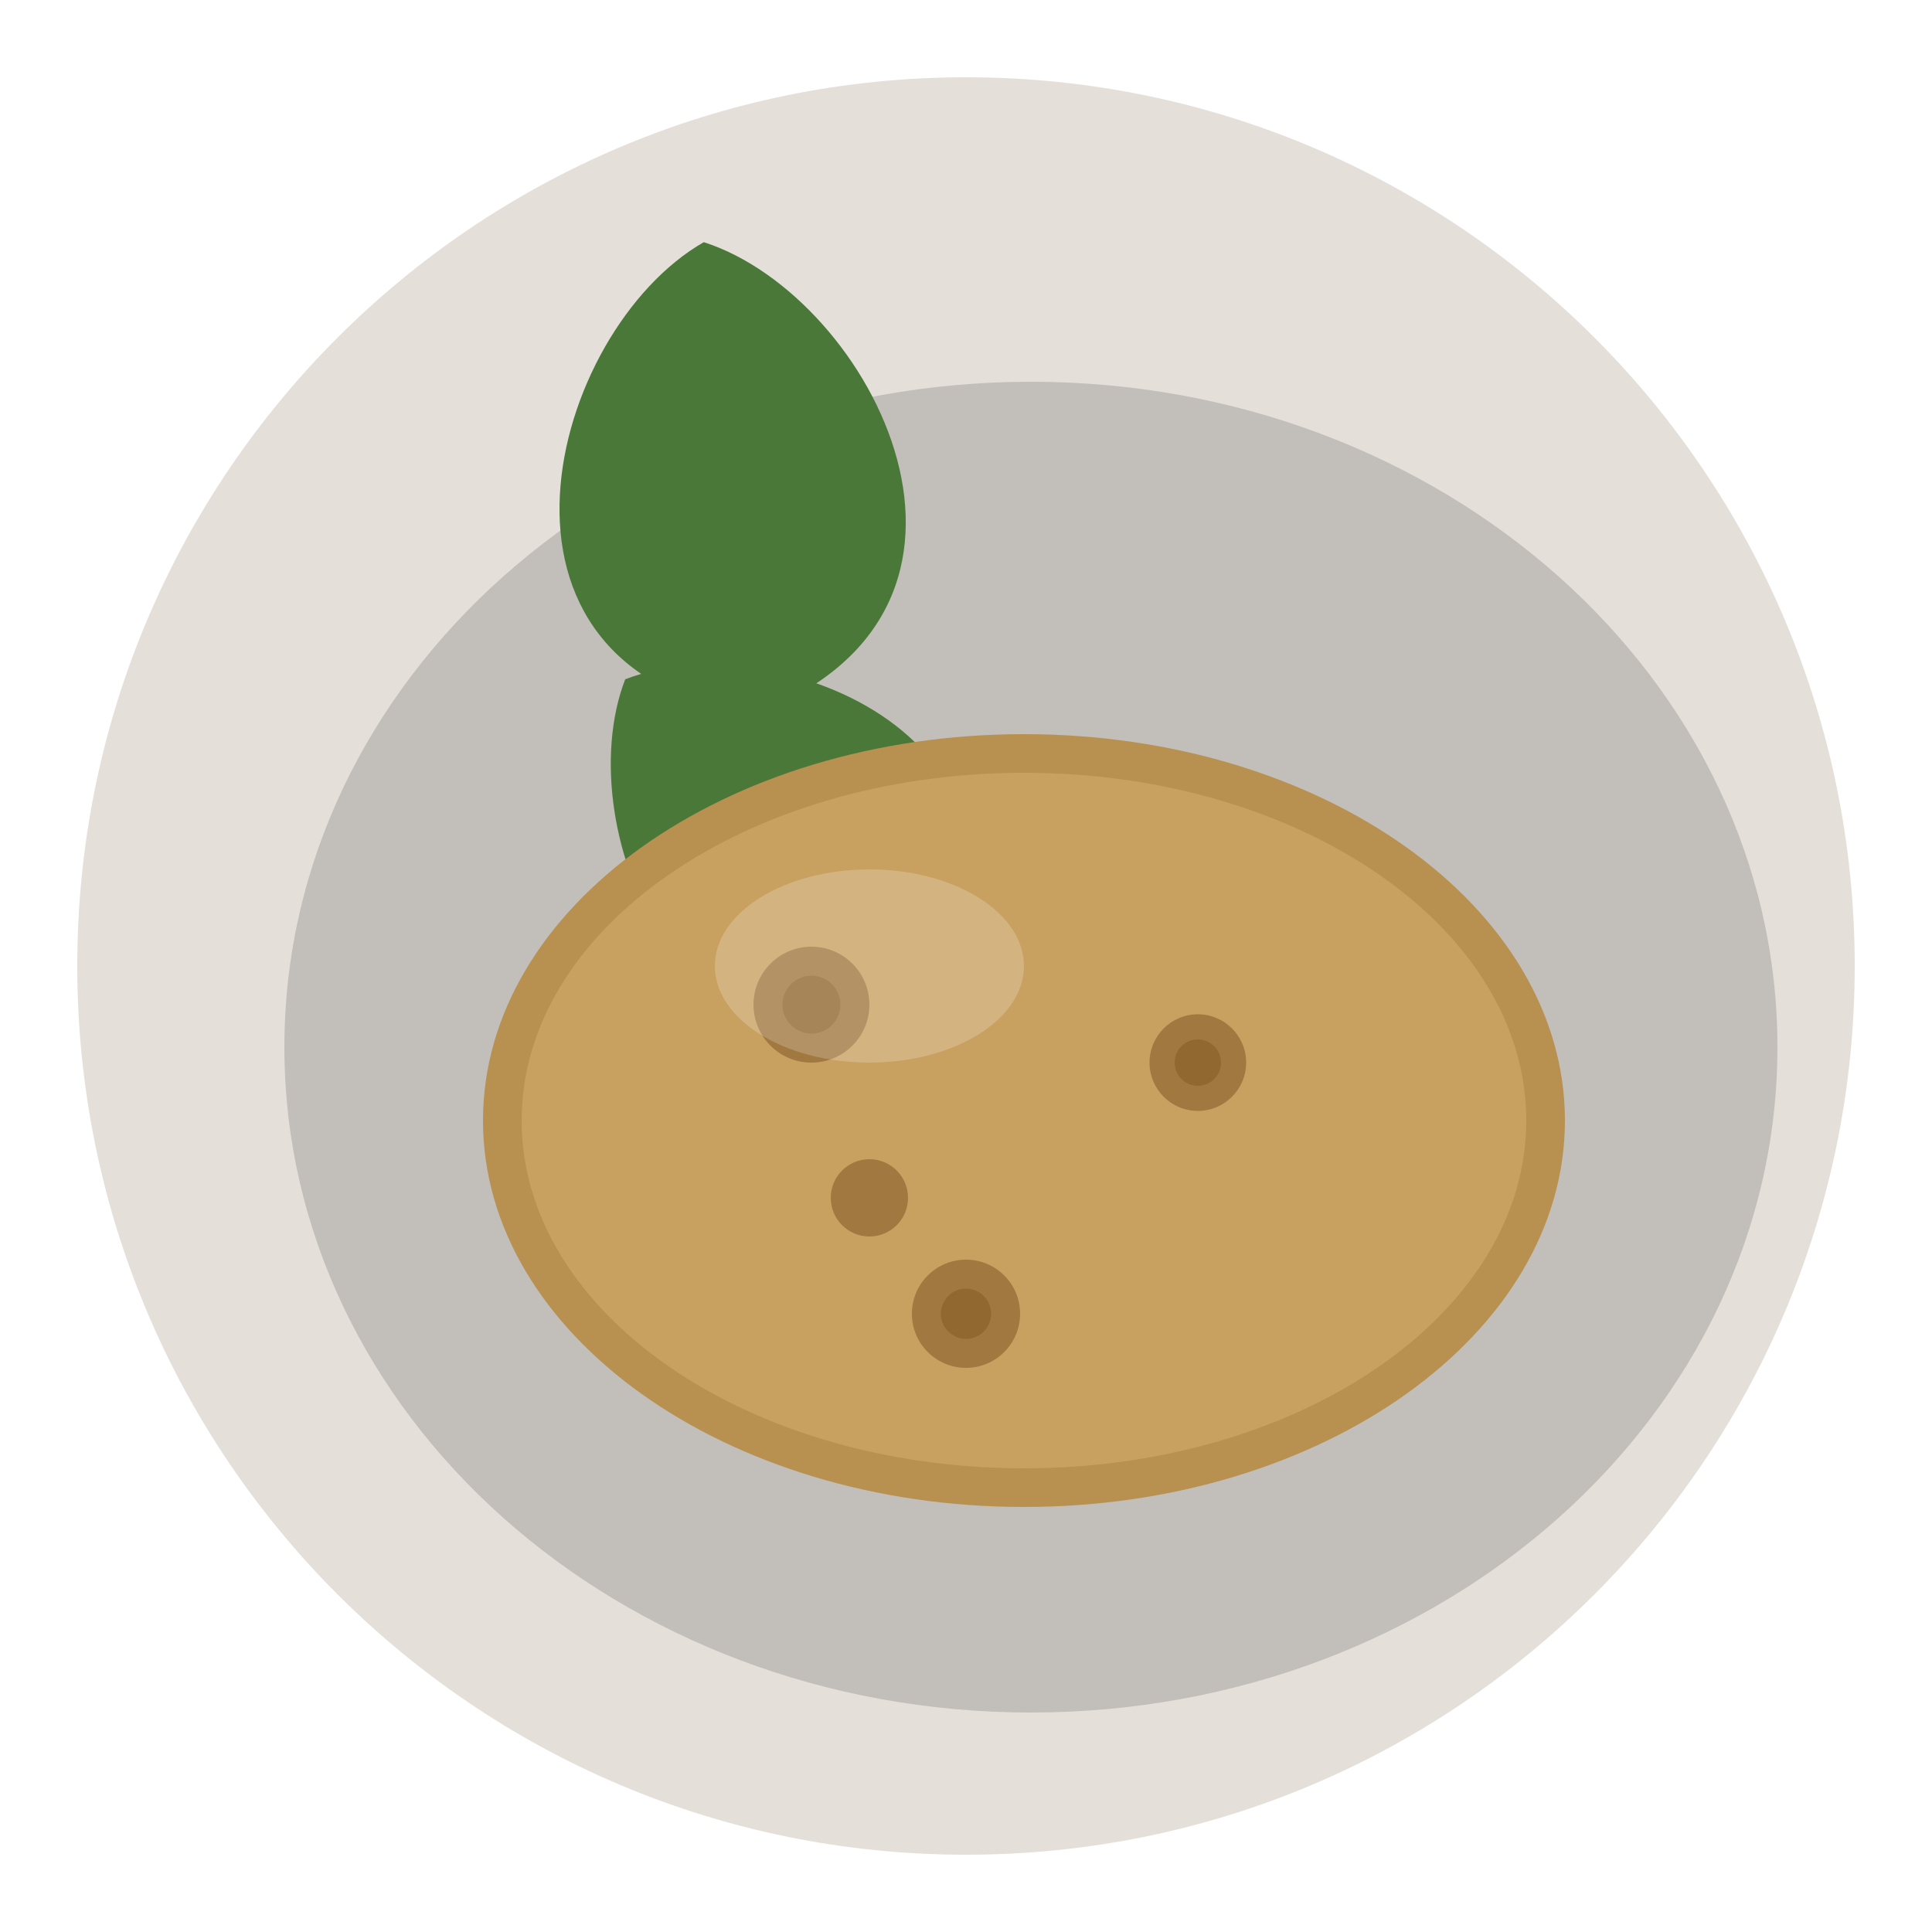
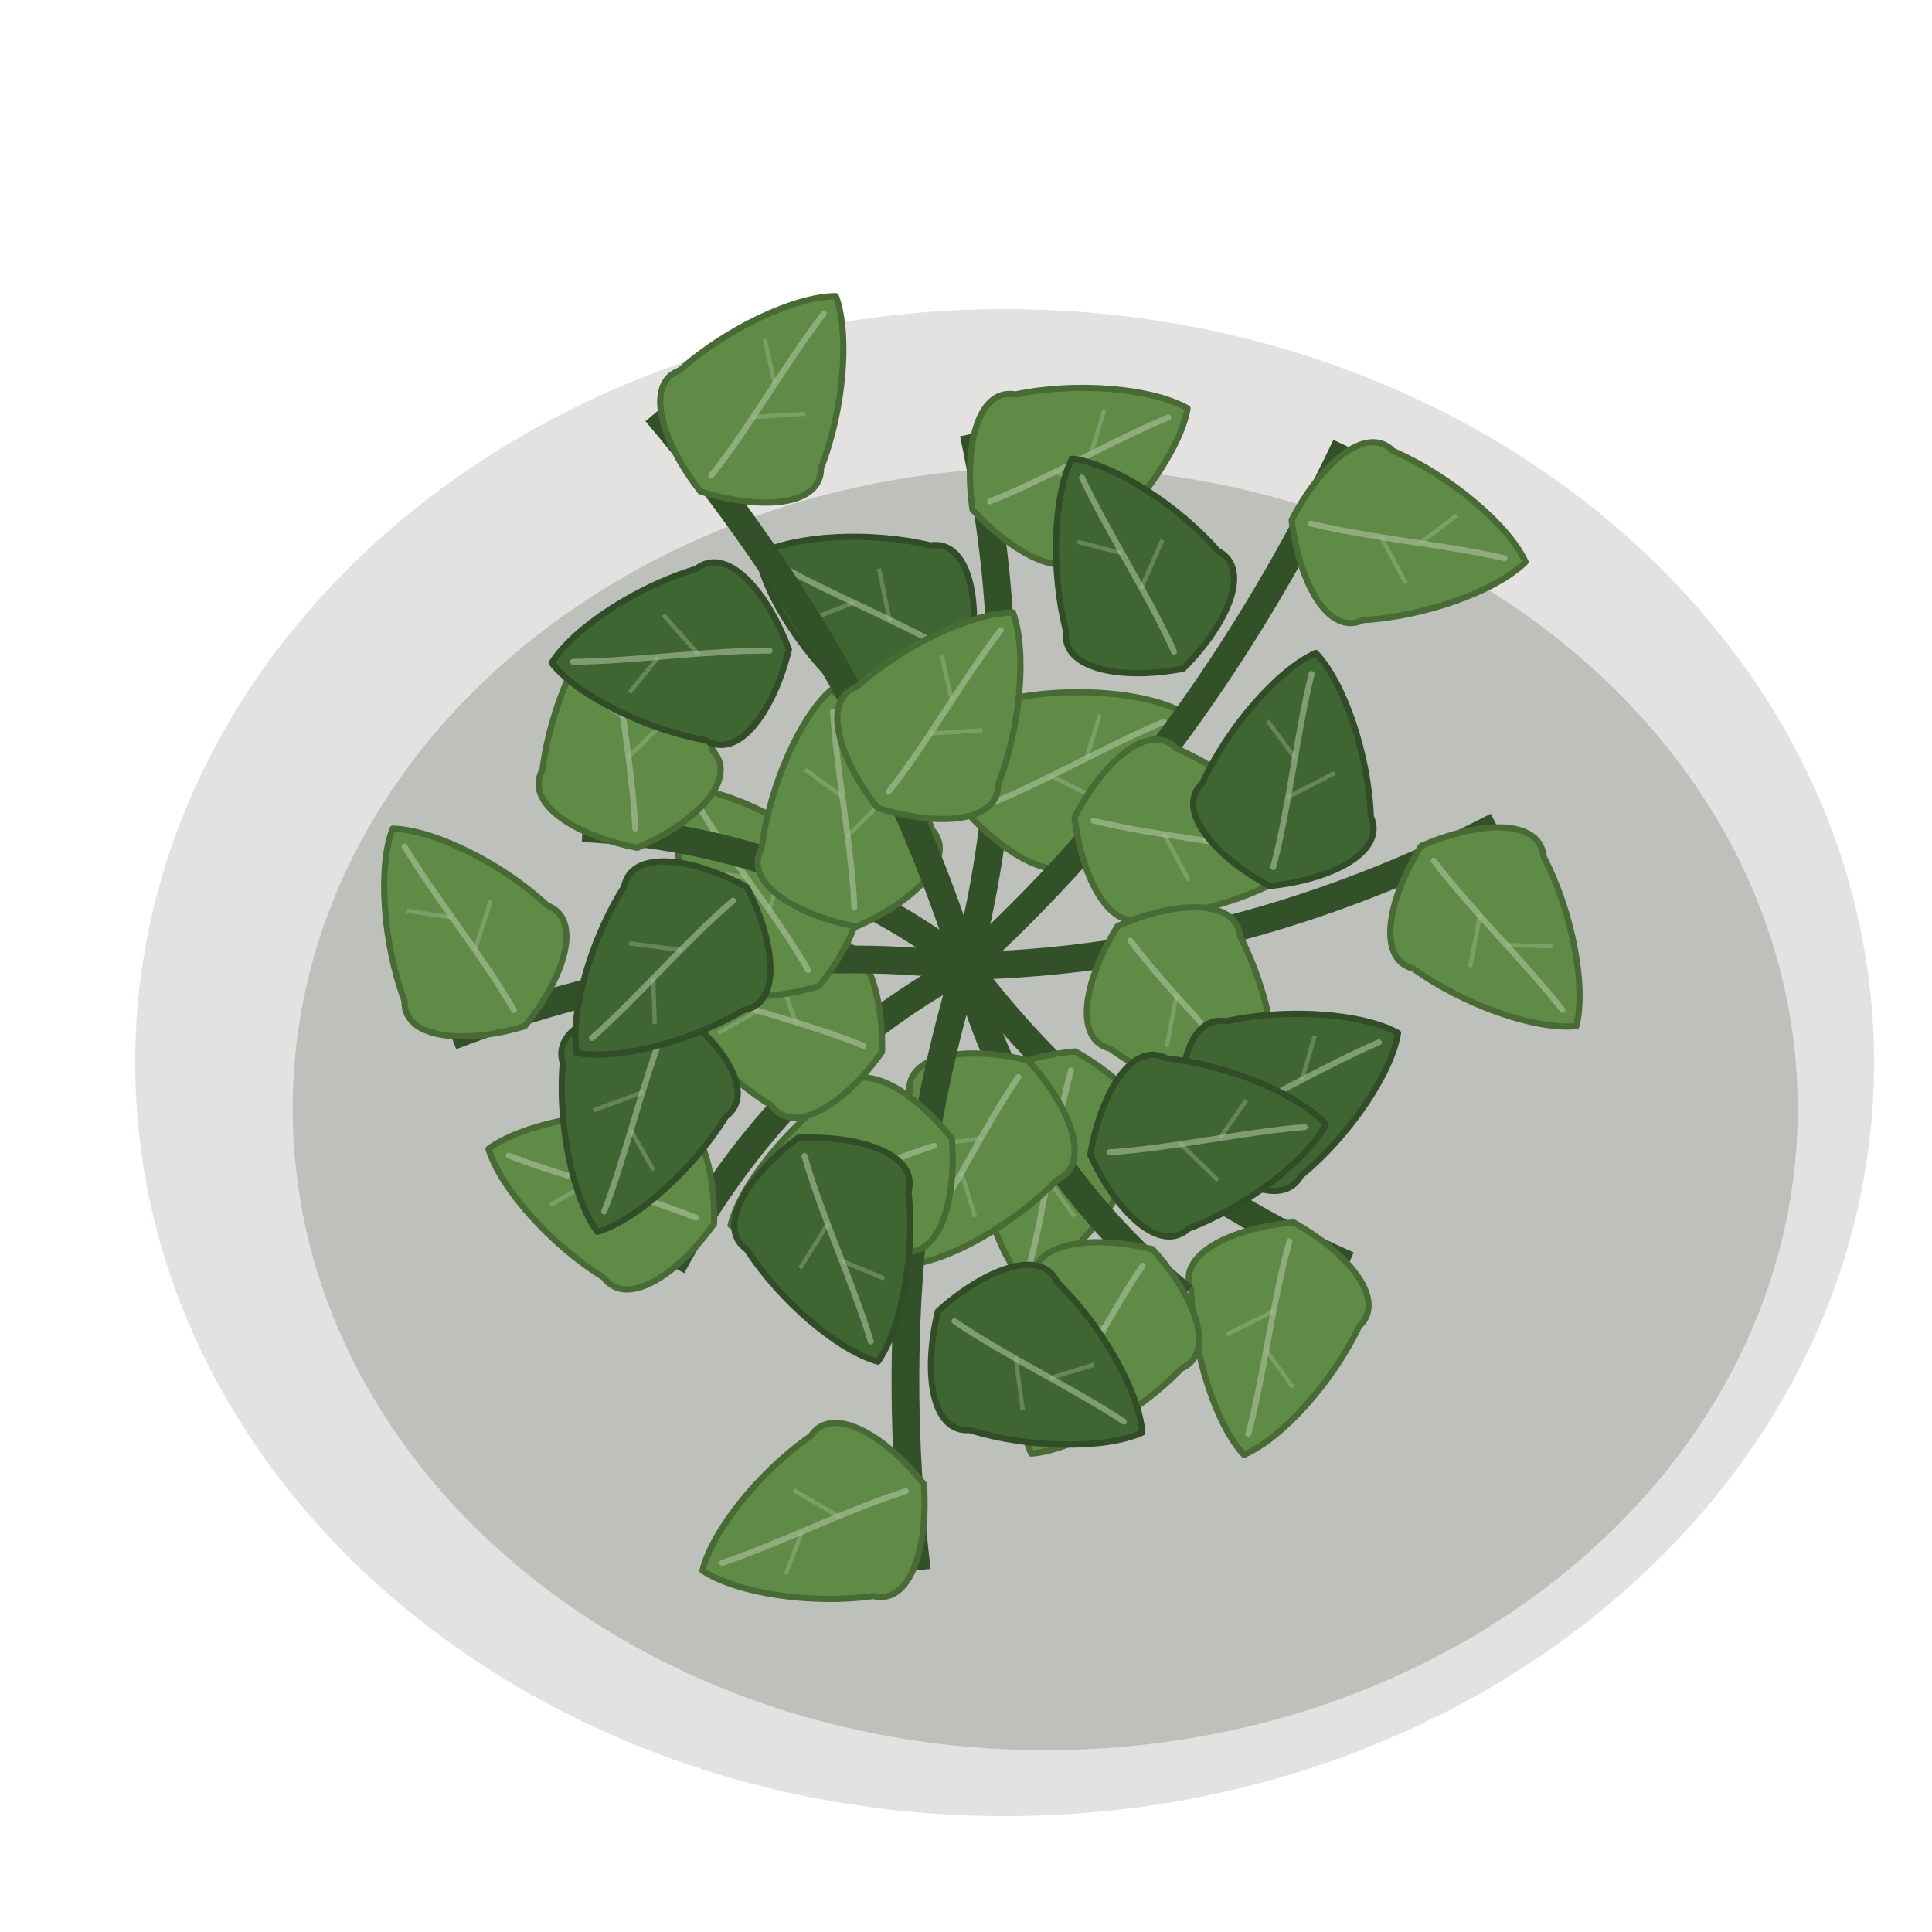
- <svg xmlns="http://www.w3.org/2000/svg" viewBox="-50 -50 100 100" width="100" height="100" role="img" aria-label="patata">
-   <circle cx="0" cy="0" r="46" fill="#6b4e2a" opacity="0.18" />
-   <ellipse cx="3.36" cy="4.2" rx="38.64" ry="34.44" fill="rgba(0,0,0,.15)" />
-   <g transform="translate(-1.8 1) rotate(315)">
-     <path d="M0 0 C 14 -3.6, 7.7 -19, 0 -22.4 C -7.7 -19, -14 -3.6, 0 0 Z" fill="#4a7838" />
+ <svg xmlns="http://www.w3.org/2000/svg" viewBox="-50 -50 100 100" width="100" height="100" role="img" aria-label="Patata">
+   <ellipse cx="2" cy="5" rx="45" ry="39" fill="#2f1d10" opacity=".13" />
+   <g class="plant-glyph plant-glyph--cespuglio" style="isolation:isolate">
+     <ellipse cx="4.1" cy="7.38" rx="38.95" ry="33.21" fill="#112718" opacity="0.18" />
+     <g transform="rotate(0.8168942)">
+       <path d="M0 0 Q3.28 -13.232 0 -27.567" fill="none" stroke="#325129" stroke-width="1.435" />
+       <g transform="translate(0 -7.876193) rotate(64)">
+         <path d="M0 0 C3.203 -0.984 5.579 -2.958 4.443 -4.551       C3.72 -7.626 1.756 -11.07 0 -12.3       C-1.756 -11.07 -3.72 -7.626 -4.443 -4.551       C-5.579 -2.958 -3.203 -0.984 0 0Z" fill="#5f8b46" stroke="#486a35" stroke-width="0.32" stroke-linejoin="round" />
+         <path d="M0 -1 C0.207 -4.182 -0.155 -8.118 0 -11.193" fill="none" stroke="#afc5a3" stroke-width="0.307" stroke-linecap="round" opacity=".58" />
+         <path d="M0 -4.674 L2.17 -6.396 M0 -6.765 L-1.756 -8.364" fill="none" stroke="#afc5a3" stroke-width="0.22" opacity=".34" />
+       </g>
+       <g transform="translate(0 -15.75239) rotate(-64)">
+         <path d="M0 0 C3.203 -0.984 5.579 -2.958 4.443 -4.551       C3.72 -7.626 1.756 -11.07 0 -12.3       C-1.756 -11.07 -3.72 -7.626 -4.443 -4.551       C-5.579 -2.958 -3.203 -0.984 0 0Z" fill="#3f6533" stroke="#304d27" stroke-width="0.32" stroke-linejoin="round" />
+         <path d="M0 -1 C0.207 -4.182 -0.155 -8.118 0 -11.193" fill="none" stroke="#afc5a3" stroke-width="0.307" stroke-linecap="round" opacity=".58" />
+         <path d="M0 -4.674 L2.17 -6.396 M0 -6.765 L-1.756 -8.364" fill="none" stroke="#afc5a3" stroke-width="0.22" opacity=".34" />
+       </g>
+       <g transform="translate(0 -23.62858) rotate(64)">
+         <path d="M0 0 C3.203 -0.984 5.579 -2.958 4.443 -4.551       C3.72 -7.626 1.756 -11.07 0 -12.3       C-1.756 -11.07 -3.72 -7.626 -4.443 -4.551       C-5.579 -2.958 -3.203 -0.984 0 0Z" fill="#5f8b46" stroke="#486a35" stroke-width="0.32" stroke-linejoin="round" />
+         <path d="M0 -1 C0.207 -4.182 -0.155 -8.118 0 -11.193" fill="none" stroke="#afc5a3" stroke-width="0.307" stroke-linecap="round" opacity=".58" />
+         <path d="M0 -4.674 L2.17 -6.396 M0 -6.765 L-1.756 -8.364" fill="none" stroke="#afc5a3" stroke-width="0.22" opacity=".34" />
+       </g>
+     </g>
+     <g transform="rotate(36.13994)">
+       <path d="M0 0 Q3.28 -16.004 0 -33.341" fill="none" stroke="#325129" stroke-width="1.435" />
+       <g transform="translate(0 -9.526049) rotate(64)">
+         <path d="M0 0 C3.203 -0.984 5.579 -2.958 4.443 -4.551       C3.72 -7.626 1.756 -11.07 0 -12.3       C-1.756 -11.07 -3.72 -7.626 -4.443 -4.551       C-5.579 -2.958 -3.203 -0.984 0 0Z" fill="#5f8b46" stroke="#486a35" stroke-width="0.32" stroke-linejoin="round" />
+         <path d="M0 -1 C0.207 -4.182 -0.155 -8.118 0 -11.193" fill="none" stroke="#afc5a3" stroke-width="0.307" stroke-linecap="round" opacity=".58" />
+         <path d="M0 -4.674 L2.17 -6.396 M0 -6.765 L-1.756 -8.364" fill="none" stroke="#afc5a3" stroke-width="0.22" opacity=".34" />
+       </g>
+       <g transform="translate(0 -19.0521) rotate(-64)">
+         <path d="M0 0 C3.203 -0.984 5.579 -2.958 4.443 -4.551       C3.72 -7.626 1.756 -11.07 0 -12.3       C-1.756 -11.07 -3.72 -7.626 -4.443 -4.551       C-5.579 -2.958 -3.203 -0.984 0 0Z" fill="#3f6533" stroke="#304d27" stroke-width="0.32" stroke-linejoin="round" />
+         <path d="M0 -1 C0.207 -4.182 -0.155 -8.118 0 -11.193" fill="none" stroke="#afc5a3" stroke-width="0.307" stroke-linecap="round" opacity=".58" />
+         <path d="M0 -4.674 L2.17 -6.396 M0 -6.765 L-1.756 -8.364" fill="none" stroke="#afc5a3" stroke-width="0.22" opacity=".34" />
+       </g>
+       <g transform="translate(0 -28.57815) rotate(64)">
+         <path d="M0 0 C3.203 -0.984 5.579 -2.958 4.443 -4.551       C3.72 -7.626 1.756 -11.07 0 -12.3       C-1.756 -11.07 -3.72 -7.626 -4.443 -4.551       C-5.579 -2.958 -3.203 -0.984 0 0Z" fill="#5f8b46" stroke="#486a35" stroke-width="0.32" stroke-linejoin="round" />
+         <path d="M0 -1 C0.207 -4.182 -0.155 -8.118 0 -11.193" fill="none" stroke="#afc5a3" stroke-width="0.307" stroke-linecap="round" opacity=".58" />
+         <path d="M0 -4.674 L2.17 -6.396 M0 -6.765 L-1.756 -8.364" fill="none" stroke="#afc5a3" stroke-width="0.22" opacity=".34" />
+       </g>
+     </g>
+     <g transform="rotate(75.24043)">
+       <path d="M0 0 Q3.28 -13.644 0 -28.425" fill="none" stroke="#325129" stroke-width="1.435" />
+       <g transform="translate(0 -8.121412) rotate(64)">
+         <path d="M0 0 C3.203 -0.984 5.579 -2.958 4.443 -4.551       C3.72 -7.626 1.756 -11.07 0 -12.3       C-1.756 -11.07 -3.72 -7.626 -4.443 -4.551       C-5.579 -2.958 -3.203 -0.984 0 0Z" fill="#5f8b46" stroke="#486a35" stroke-width="0.32" stroke-linejoin="round" />
+         <path d="M0 -1 C0.207 -4.182 -0.155 -8.118 0 -11.193" fill="none" stroke="#afc5a3" stroke-width="0.307" stroke-linecap="round" opacity=".58" />
+         <path d="M0 -4.674 L2.17 -6.396 M0 -6.765 L-1.756 -8.364" fill="none" stroke="#afc5a3" stroke-width="0.22" opacity=".34" />
+       </g>
+       <g transform="translate(0 -16.24282) rotate(-64)">
+         <path d="M0 0 C3.203 -0.984 5.579 -2.958 4.443 -4.551       C3.72 -7.626 1.756 -11.07 0 -12.3       C-1.756 -11.07 -3.72 -7.626 -4.443 -4.551       C-5.579 -2.958 -3.203 -0.984 0 0Z" fill="#3f6533" stroke="#304d27" stroke-width="0.32" stroke-linejoin="round" />
+         <path d="M0 -1 C0.207 -4.182 -0.155 -8.118 0 -11.193" fill="none" stroke="#afc5a3" stroke-width="0.307" stroke-linecap="round" opacity=".58" />
+         <path d="M0 -4.674 L2.17 -6.396 M0 -6.765 L-1.756 -8.364" fill="none" stroke="#afc5a3" stroke-width="0.22" opacity=".34" />
+       </g>
+       <g transform="translate(0 -24.36424) rotate(64)">
+         <path d="M0 0 C3.203 -0.984 5.579 -2.958 4.443 -4.551       C3.72 -7.626 1.756 -11.07 0 -12.3       C-1.756 -11.07 -3.72 -7.626 -4.443 -4.551       C-5.579 -2.958 -3.203 -0.984 0 0Z" fill="#5f8b46" stroke="#486a35" stroke-width="0.32" stroke-linejoin="round" />
+         <path d="M0 -1 C0.207 -4.182 -0.155 -8.118 0 -11.193" fill="none" stroke="#afc5a3" stroke-width="0.307" stroke-linecap="round" opacity=".58" />
+         <path d="M0 -4.674 L2.17 -6.396 M0 -6.765 L-1.756 -8.364" fill="none" stroke="#afc5a3" stroke-width="0.22" opacity=".34" />
+       </g>
+     </g>
+     <g transform="rotate(128.0582)">
+       <path d="M0 0 Q3.28 -12.057 0 -25.118" fill="none" stroke="#325129" stroke-width="1.435" />
+       <g transform="translate(0 -7.176588) rotate(64)">
+         <path d="M0 0 C3.203 -0.984 5.579 -2.958 4.443 -4.551       C3.72 -7.626 1.756 -11.07 0 -12.3       C-1.756 -11.07 -3.72 -7.626 -4.443 -4.551       C-5.579 -2.958 -3.203 -0.984 0 0Z" fill="#5f8b46" stroke="#486a35" stroke-width="0.32" stroke-linejoin="round" />
+         <path d="M0 -1 C0.207 -4.182 -0.155 -8.118 0 -11.193" fill="none" stroke="#afc5a3" stroke-width="0.307" stroke-linecap="round" opacity=".58" />
+         <path d="M0 -4.674 L2.17 -6.396 M0 -6.765 L-1.756 -8.364" fill="none" stroke="#afc5a3" stroke-width="0.22" opacity=".34" />
+       </g>
+       <g transform="translate(0 -14.35318) rotate(-64)">
+         <path d="M0 0 C3.203 -0.984 5.579 -2.958 4.443 -4.551       C3.72 -7.626 1.756 -11.07 0 -12.3       C-1.756 -11.07 -3.72 -7.626 -4.443 -4.551       C-5.579 -2.958 -3.203 -0.984 0 0Z" fill="#3f6533" stroke="#304d27" stroke-width="0.32" stroke-linejoin="round" />
+         <path d="M0 -1 C0.207 -4.182 -0.155 -8.118 0 -11.193" fill="none" stroke="#afc5a3" stroke-width="0.307" stroke-linecap="round" opacity=".58" />
+         <path d="M0 -4.674 L2.17 -6.396 M0 -6.765 L-1.756 -8.364" fill="none" stroke="#afc5a3" stroke-width="0.22" opacity=".34" />
+       </g>
+       <g transform="translate(0 -21.52976) rotate(64)">
+         <path d="M0 0 C3.203 -0.984 5.579 -2.958 4.443 -4.551       C3.72 -7.626 1.756 -11.07 0 -12.3       C-1.756 -11.07 -3.72 -7.626 -4.443 -4.551       C-5.579 -2.958 -3.203 -0.984 0 0Z" fill="#5f8b46" stroke="#486a35" stroke-width="0.32" stroke-linejoin="round" />
+         <path d="M0 -1 C0.207 -4.182 -0.155 -8.118 0 -11.193" fill="none" stroke="#afc5a3" stroke-width="0.307" stroke-linecap="round" opacity=".58" />
+         <path d="M0 -4.674 L2.17 -6.396 M0 -6.765 L-1.756 -8.364" fill="none" stroke="#afc5a3" stroke-width="0.22" opacity=".34" />
+       </g>
+     </g>
+     <g transform="rotate(146.6419)">
+       <path d="M0 0 Q3.28 -9.826 0 -20.471" fill="none" stroke="#325129" stroke-width="1.435" />
+       <g transform="translate(0 -5.848743) rotate(64)">
+         <path d="M0 0 C3.203 -0.984 5.579 -2.958 4.443 -4.551       C3.72 -7.626 1.756 -11.07 0 -12.3       C-1.756 -11.07 -3.72 -7.626 -4.443 -4.551       C-5.579 -2.958 -3.203 -0.984 0 0Z" fill="#5f8b46" stroke="#486a35" stroke-width="0.32" stroke-linejoin="round" />
+         <path d="M0 -1 C0.207 -4.182 -0.155 -8.118 0 -11.193" fill="none" stroke="#afc5a3" stroke-width="0.307" stroke-linecap="round" opacity=".58" />
+         <path d="M0 -4.674 L2.17 -6.396 M0 -6.765 L-1.756 -8.364" fill="none" stroke="#afc5a3" stroke-width="0.22" opacity=".34" />
+       </g>
+       <g transform="translate(0 -11.69749) rotate(-64)">
+         <path d="M0 0 C3.203 -0.984 5.579 -2.958 4.443 -4.551       C3.72 -7.626 1.756 -11.07 0 -12.3       C-1.756 -11.07 -3.72 -7.626 -4.443 -4.551       C-5.579 -2.958 -3.203 -0.984 0 0Z" fill="#3f6533" stroke="#304d27" stroke-width="0.32" stroke-linejoin="round" />
+         <path d="M0 -1 C0.207 -4.182 -0.155 -8.118 0 -11.193" fill="none" stroke="#afc5a3" stroke-width="0.307" stroke-linecap="round" opacity=".58" />
+         <path d="M0 -4.674 L2.17 -6.396 M0 -6.765 L-1.756 -8.364" fill="none" stroke="#afc5a3" stroke-width="0.22" opacity=".34" />
+       </g>
+       <g transform="translate(0 -17.54623) rotate(64)">
+         <path d="M0 0 C3.203 -0.984 5.579 -2.958 4.443 -4.551       C3.72 -7.626 1.756 -11.07 0 -12.3       C-1.756 -11.07 -3.72 -7.626 -4.443 -4.551       C-5.579 -2.958 -3.203 -0.984 0 0Z" fill="#5f8b46" stroke="#486a35" stroke-width="0.32" stroke-linejoin="round" />
+         <path d="M0 -1 C0.207 -4.182 -0.155 -8.118 0 -11.193" fill="none" stroke="#afc5a3" stroke-width="0.307" stroke-linecap="round" opacity=".58" />
+         <path d="M0 -4.674 L2.17 -6.396 M0 -6.765 L-1.756 -8.364" fill="none" stroke="#afc5a3" stroke-width="0.22" opacity=".34" />
+       </g>
+     </g>
+     <g transform="rotate(184.6565)">
+       <path d="M0 0 Q3.28 -15.067 0 -31.389" fill="none" stroke="#325129" stroke-width="1.435" />
+       <g transform="translate(0 -8.968183) rotate(64)">
+         <path d="M0 0 C3.203 -0.984 5.579 -2.958 4.443 -4.551       C3.72 -7.626 1.756 -11.07 0 -12.3       C-1.756 -11.07 -3.72 -7.626 -4.443 -4.551       C-5.579 -2.958 -3.203 -0.984 0 0Z" fill="#5f8b46" stroke="#486a35" stroke-width="0.32" stroke-linejoin="round" />
+         <path d="M0 -1 C0.207 -4.182 -0.155 -8.118 0 -11.193" fill="none" stroke="#afc5a3" stroke-width="0.307" stroke-linecap="round" opacity=".58" />
+         <path d="M0 -4.674 L2.17 -6.396 M0 -6.765 L-1.756 -8.364" fill="none" stroke="#afc5a3" stroke-width="0.22" opacity=".34" />
+       </g>
+       <g transform="translate(0 -17.93637) rotate(-64)">
+         <path d="M0 0 C3.203 -0.984 5.579 -2.958 4.443 -4.551       C3.72 -7.626 1.756 -11.07 0 -12.3       C-1.756 -11.07 -3.72 -7.626 -4.443 -4.551       C-5.579 -2.958 -3.203 -0.984 0 0Z" fill="#3f6533" stroke="#304d27" stroke-width="0.32" stroke-linejoin="round" />
+         <path d="M0 -1 C0.207 -4.182 -0.155 -8.118 0 -11.193" fill="none" stroke="#afc5a3" stroke-width="0.307" stroke-linecap="round" opacity=".58" />
+         <path d="M0 -4.674 L2.17 -6.396 M0 -6.765 L-1.756 -8.364" fill="none" stroke="#afc5a3" stroke-width="0.22" opacity=".34" />
+       </g>
+       <g transform="translate(0 -26.90455) rotate(64)">
+         <path d="M0 0 C3.203 -0.984 5.579 -2.958 4.443 -4.551       C3.72 -7.626 1.756 -11.07 0 -12.3       C-1.756 -11.07 -3.72 -7.626 -4.443 -4.551       C-5.579 -2.958 -3.203 -0.984 0 0Z" fill="#5f8b46" stroke="#486a35" stroke-width="0.32" stroke-linejoin="round" />
+         <path d="M0 -1 C0.207 -4.182 -0.155 -8.118 0 -11.193" fill="none" stroke="#afc5a3" stroke-width="0.307" stroke-linecap="round" opacity=".58" />
+         <path d="M0 -4.674 L2.17 -6.396 M0 -6.765 L-1.756 -8.364" fill="none" stroke="#afc5a3" stroke-width="0.22" opacity=".34" />
+       </g>
+     </g>
+     <g transform="rotate(224.3513)">
+       <path d="M0 0 Q3.28 -10.446 0 -21.763" fill="none" stroke="#325129" stroke-width="1.435" />
+       <g transform="translate(0 -6.218136) rotate(64)">
+         <path d="M0 0 C3.203 -0.984 5.579 -2.958 4.443 -4.551       C3.72 -7.626 1.756 -11.07 0 -12.3       C-1.756 -11.07 -3.72 -7.626 -4.443 -4.551       C-5.579 -2.958 -3.203 -0.984 0 0Z" fill="#5f8b46" stroke="#486a35" stroke-width="0.32" stroke-linejoin="round" />
+         <path d="M0 -1 C0.207 -4.182 -0.155 -8.118 0 -11.193" fill="none" stroke="#afc5a3" stroke-width="0.307" stroke-linecap="round" opacity=".58" />
+         <path d="M0 -4.674 L2.17 -6.396 M0 -6.765 L-1.756 -8.364" fill="none" stroke="#afc5a3" stroke-width="0.22" opacity=".34" />
+       </g>
+       <g transform="translate(0 -12.43627) rotate(-64)">
+         <path d="M0 0 C3.203 -0.984 5.579 -2.958 4.443 -4.551       C3.72 -7.626 1.756 -11.07 0 -12.3       C-1.756 -11.07 -3.72 -7.626 -4.443 -4.551       C-5.579 -2.958 -3.203 -0.984 0 0Z" fill="#3f6533" stroke="#304d27" stroke-width="0.32" stroke-linejoin="round" />
+         <path d="M0 -1 C0.207 -4.182 -0.155 -8.118 0 -11.193" fill="none" stroke="#afc5a3" stroke-width="0.307" stroke-linecap="round" opacity=".58" />
+         <path d="M0 -4.674 L2.17 -6.396 M0 -6.765 L-1.756 -8.364" fill="none" stroke="#afc5a3" stroke-width="0.22" opacity=".34" />
+       </g>
+       <g transform="translate(0 -18.65441) rotate(64)">
+         <path d="M0 0 C3.203 -0.984 5.579 -2.958 4.443 -4.551       C3.72 -7.626 1.756 -11.07 0 -12.3       C-1.756 -11.07 -3.72 -7.626 -4.443 -4.551       C-5.579 -2.958 -3.203 -0.984 0 0Z" fill="#5f8b46" stroke="#486a35" stroke-width="0.32" stroke-linejoin="round" />
+         <path d="M0 -1 C0.207 -4.182 -0.155 -8.118 0 -11.193" fill="none" stroke="#afc5a3" stroke-width="0.307" stroke-linecap="round" opacity=".58" />
+         <path d="M0 -4.674 L2.17 -6.396 M0 -6.765 L-1.756 -8.364" fill="none" stroke="#afc5a3" stroke-width="0.22" opacity=".34" />
+       </g>
+     </g>
+     <g transform="rotate(262.2287)">
+       <path d="M0 0 Q3.28 -12.908 0 -26.892" fill="none" stroke="#325129" stroke-width="1.435" />
+       <g transform="translate(0 -7.683563) rotate(64)">
+         <path d="M0 0 C3.203 -0.984 5.579 -2.958 4.443 -4.551       C3.72 -7.626 1.756 -11.07 0 -12.3       C-1.756 -11.07 -3.72 -7.626 -4.443 -4.551       C-5.579 -2.958 -3.203 -0.984 0 0Z" fill="#5f8b46" stroke="#486a35" stroke-width="0.32" stroke-linejoin="round" />
+         <path d="M0 -1 C0.207 -4.182 -0.155 -8.118 0 -11.193" fill="none" stroke="#afc5a3" stroke-width="0.307" stroke-linecap="round" opacity=".58" />
+         <path d="M0 -4.674 L2.17 -6.396 M0 -6.765 L-1.756 -8.364" fill="none" stroke="#afc5a3" stroke-width="0.22" opacity=".34" />
+       </g>
+       <g transform="translate(0 -15.36713) rotate(-64)">
+         <path d="M0 0 C3.203 -0.984 5.579 -2.958 4.443 -4.551       C3.72 -7.626 1.756 -11.07 0 -12.3       C-1.756 -11.07 -3.72 -7.626 -4.443 -4.551       C-5.579 -2.958 -3.203 -0.984 0 0Z" fill="#3f6533" stroke="#304d27" stroke-width="0.32" stroke-linejoin="round" />
+         <path d="M0 -1 C0.207 -4.182 -0.155 -8.118 0 -11.193" fill="none" stroke="#afc5a3" stroke-width="0.307" stroke-linecap="round" opacity=".58" />
+         <path d="M0 -4.674 L2.17 -6.396 M0 -6.765 L-1.756 -8.364" fill="none" stroke="#afc5a3" stroke-width="0.22" opacity=".34" />
+       </g>
+       <g transform="translate(0 -23.05069) rotate(64)">
+         <path d="M0 0 C3.203 -0.984 5.579 -2.958 4.443 -4.551       C3.72 -7.626 1.756 -11.07 0 -12.3       C-1.756 -11.07 -3.72 -7.626 -4.443 -4.551       C-5.579 -2.958 -3.203 -0.984 0 0Z" fill="#5f8b46" stroke="#486a35" stroke-width="0.32" stroke-linejoin="round" />
+         <path d="M0 -1 C0.207 -4.182 -0.155 -8.118 0 -11.193" fill="none" stroke="#afc5a3" stroke-width="0.307" stroke-linecap="round" opacity=".58" />
+         <path d="M0 -4.674 L2.17 -6.396 M0 -6.765 L-1.756 -8.364" fill="none" stroke="#afc5a3" stroke-width="0.22" opacity=".34" />
+       </g>
+     </g>
+     <g transform="rotate(289.783)">
+       <path d="M0 0 Q3.28 -10.124 0 -21.091" fill="none" stroke="#325129" stroke-width="1.435" />
+       <g transform="translate(0 -6.02604) rotate(64)">
+         <path d="M0 0 C3.203 -0.984 5.579 -2.958 4.443 -4.551       C3.72 -7.626 1.756 -11.07 0 -12.3       C-1.756 -11.07 -3.72 -7.626 -4.443 -4.551       C-5.579 -2.958 -3.203 -0.984 0 0Z" fill="#5f8b46" stroke="#486a35" stroke-width="0.32" stroke-linejoin="round" />
+         <path d="M0 -1 C0.207 -4.182 -0.155 -8.118 0 -11.193" fill="none" stroke="#afc5a3" stroke-width="0.307" stroke-linecap="round" opacity=".58" />
+         <path d="M0 -4.674 L2.17 -6.396 M0 -6.765 L-1.756 -8.364" fill="none" stroke="#afc5a3" stroke-width="0.22" opacity=".34" />
+       </g>
+       <g transform="translate(0 -12.05208) rotate(-64)">
+         <path d="M0 0 C3.203 -0.984 5.579 -2.958 4.443 -4.551       C3.72 -7.626 1.756 -11.07 0 -12.3       C-1.756 -11.07 -3.72 -7.626 -4.443 -4.551       C-5.579 -2.958 -3.203 -0.984 0 0Z" fill="#3f6533" stroke="#304d27" stroke-width="0.32" stroke-linejoin="round" />
+         <path d="M0 -1 C0.207 -4.182 -0.155 -8.118 0 -11.193" fill="none" stroke="#afc5a3" stroke-width="0.307" stroke-linecap="round" opacity=".58" />
+         <path d="M0 -4.674 L2.17 -6.396 M0 -6.765 L-1.756 -8.364" fill="none" stroke="#afc5a3" stroke-width="0.22" opacity=".34" />
+       </g>
+       <g transform="translate(0 -18.07812) rotate(64)">
+         <path d="M0 0 C3.203 -0.984 5.579 -2.958 4.443 -4.551       C3.72 -7.626 1.756 -11.07 0 -12.3       C-1.756 -11.07 -3.72 -7.626 -4.443 -4.551       C-5.579 -2.958 -3.203 -0.984 0 0Z" fill="#5f8b46" stroke="#486a35" stroke-width="0.32" stroke-linejoin="round" />
+         <path d="M0 -1 C0.207 -4.182 -0.155 -8.118 0 -11.193" fill="none" stroke="#afc5a3" stroke-width="0.307" stroke-linecap="round" opacity=".58" />
+         <path d="M0 -4.674 L2.17 -6.396 M0 -6.765 L-1.756 -8.364" fill="none" stroke="#afc5a3" stroke-width="0.22" opacity=".34" />
+       </g>
+     </g>
+     <g transform="rotate(330.7635)">
+       <path d="M0 0 Q3.28 -15.766 0 -32.845" fill="none" stroke="#325129" stroke-width="1.435" />
+       <g transform="translate(0 -9.384351) rotate(64)">
+         <path d="M0 0 C3.203 -0.984 5.579 -2.958 4.443 -4.551       C3.72 -7.626 1.756 -11.07 0 -12.3       C-1.756 -11.07 -3.72 -7.626 -4.443 -4.551       C-5.579 -2.958 -3.203 -0.984 0 0Z" fill="#5f8b46" stroke="#486a35" stroke-width="0.32" stroke-linejoin="round" />
+         <path d="M0 -1 C0.207 -4.182 -0.155 -8.118 0 -11.193" fill="none" stroke="#afc5a3" stroke-width="0.307" stroke-linecap="round" opacity=".58" />
+         <path d="M0 -4.674 L2.17 -6.396 M0 -6.765 L-1.756 -8.364" fill="none" stroke="#afc5a3" stroke-width="0.22" opacity=".34" />
+       </g>
+       <g transform="translate(0 -18.7687) rotate(-64)">
+         <path d="M0 0 C3.203 -0.984 5.579 -2.958 4.443 -4.551       C3.72 -7.626 1.756 -11.07 0 -12.3       C-1.756 -11.07 -3.72 -7.626 -4.443 -4.551       C-5.579 -2.958 -3.203 -0.984 0 0Z" fill="#3f6533" stroke="#304d27" stroke-width="0.32" stroke-linejoin="round" />
+         <path d="M0 -1 C0.207 -4.182 -0.155 -8.118 0 -11.193" fill="none" stroke="#afc5a3" stroke-width="0.307" stroke-linecap="round" opacity=".58" />
+         <path d="M0 -4.674 L2.17 -6.396 M0 -6.765 L-1.756 -8.364" fill="none" stroke="#afc5a3" stroke-width="0.22" opacity=".34" />
+       </g>
+       <g transform="translate(0 -28.15305) rotate(64)">
+         <path d="M0 0 C3.203 -0.984 5.579 -2.958 4.443 -4.551       C3.72 -7.626 1.756 -11.07 0 -12.3       C-1.756 -11.07 -3.72 -7.626 -4.443 -4.551       C-5.579 -2.958 -3.203 -0.984 0 0Z" fill="#5f8b46" stroke="#486a35" stroke-width="0.32" stroke-linejoin="round" />
+         <path d="M0 -1 C0.207 -4.182 -0.155 -8.118 0 -11.193" fill="none" stroke="#afc5a3" stroke-width="0.307" stroke-linecap="round" opacity=".58" />
+         <path d="M0 -4.674 L2.17 -6.396 M0 -6.765 L-1.756 -8.364" fill="none" stroke="#afc5a3" stroke-width="0.22" opacity=".34" />
+       </g>
+     </g>
  </g>
-   <g transform="translate(5 1.4) rotate(116)">
-     <path d="M0 0 C 12 -3.1, 6.6 -16.4, 0 -19.4 C -6.6 -16.4, -12 -3.1, 0 0 Z" fill="#6a9a52" />
-   </g>
-   <g transform="translate(-11 -13) rotate(354)">
-     <path d="M0 0 C 15 -3.9, 8.4 -20.9, 0 -24.6 C -8.4 -20.9, -15 -3.9, 0 0 Z" fill="#4a7838" />
-   </g>
-   <g transform="translate(13 7) rotate(296)">
-     <path d="M0 0 C 9.5 -2.5, 5.2 -13, 0 -15.4 C -5.2 -13, -9.5 -2.5, 0 0 Z" fill="#6a9a52" />
-   </g>
-   <ellipse cx="3" cy="8" rx="28" ry="20" fill="#b89050" />
-   <ellipse cx="3" cy="8" rx="26" ry="18" fill="#c8a060" />
-   <circle cx="-8" cy="2" r="3" fill="#a07840" />
-   <circle cx="-8" cy="2" r="1.5" fill="#906830" />
-   <circle cx="12" cy="5" r="2.5" fill="#a07840" />
-   <circle cx="12" cy="5" r="1.2" fill="#906830" />
-   <circle cx="0" cy="18" r="2.8" fill="#a07840" />
-   <circle cx="0" cy="18" r="1.3" fill="#906830" />
-   <circle cx="-5" cy="12" r="2" fill="#a07840" />
-   <ellipse cx="-5" cy="0" rx="8" ry="5" fill="rgba(255,255,255,.2)" />
</svg>
